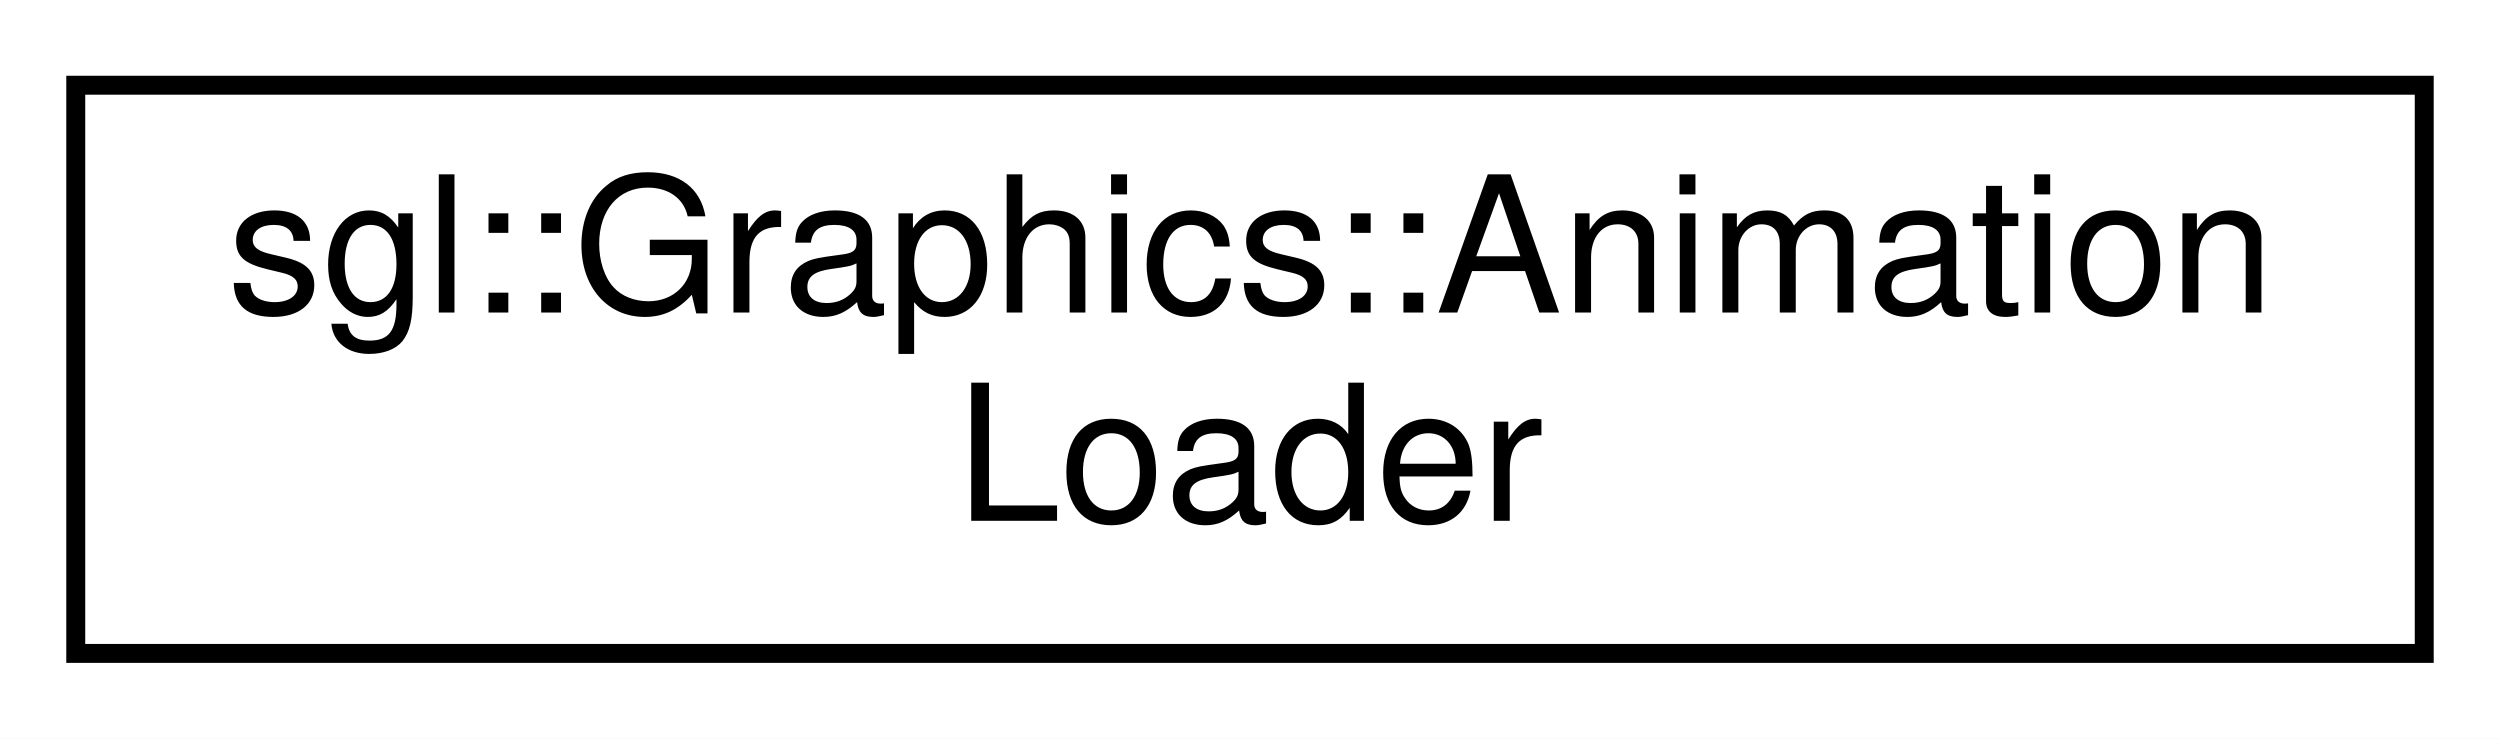
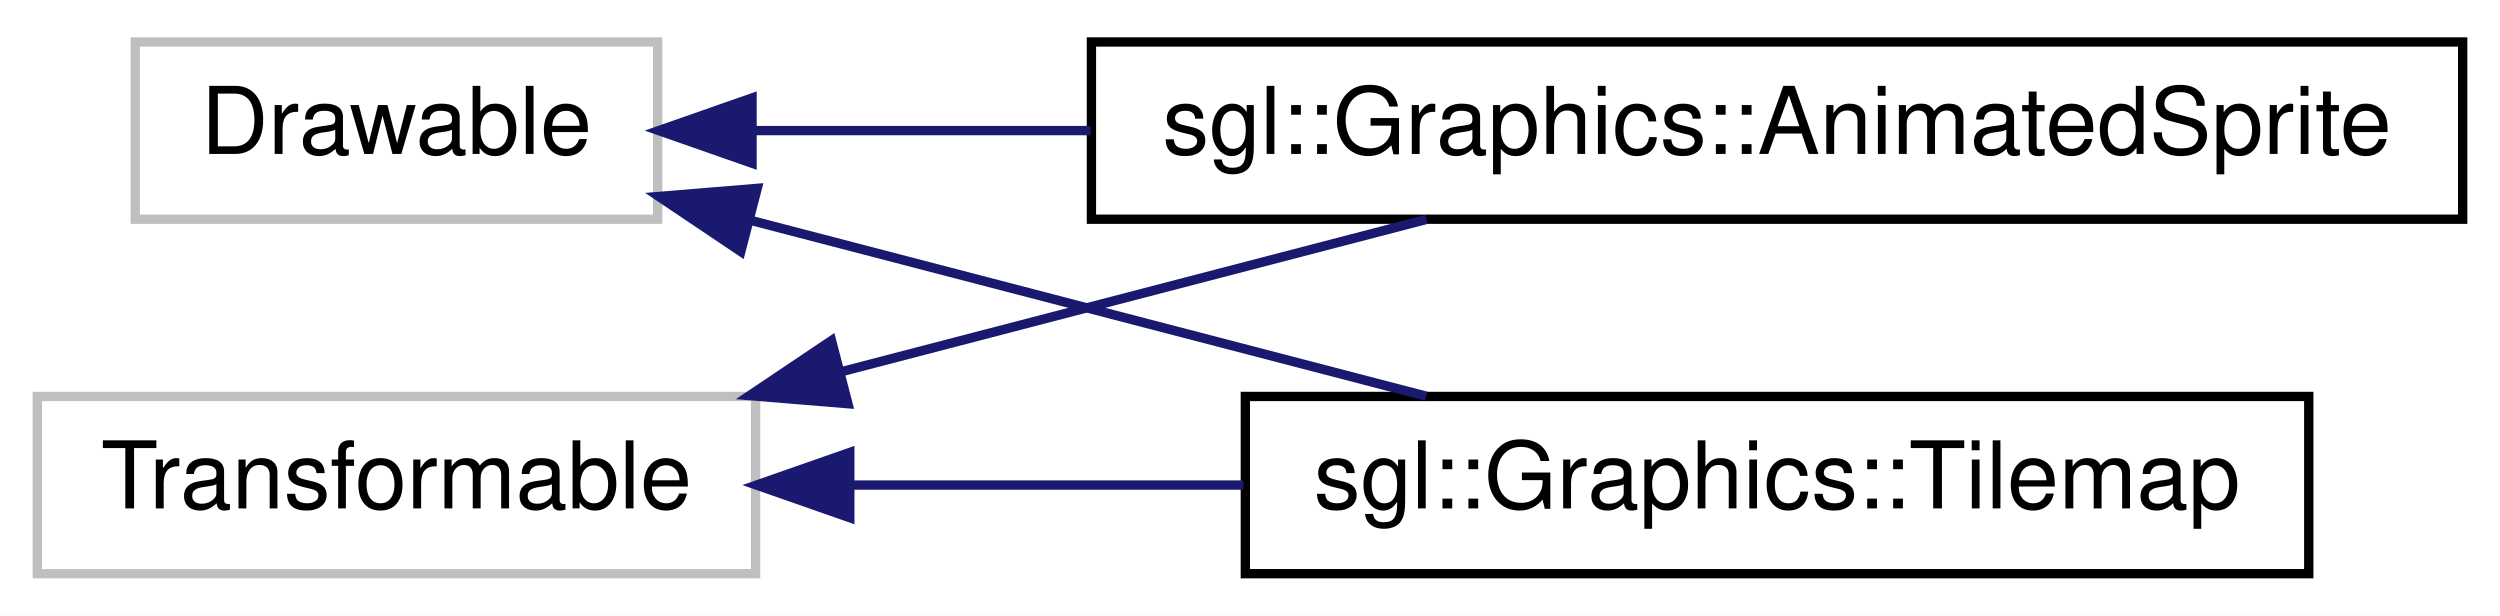
- <svg xmlns="http://www.w3.org/2000/svg" xmlns:xlink="http://www.w3.org/1999/xlink" width="132pt" height="39pt" viewBox="0.00 0.00 132.00 39.00">
-   <g id="graph0" class="graph" transform="scale(1 1) rotate(0) translate(4 35)">
-     <polygon fill="white" stroke="none" points="-4,4 -4,-35 128,-35 128,4 -4,4" />
+ <svg xmlns="http://www.w3.org/2000/svg" xmlns:xlink="http://www.w3.org/1999/xlink" width="268pt" height="66pt" viewBox="0.00 0.00 268.00 66.00">
+   <g id="graph0" class="graph" transform="scale(1 1) rotate(0) translate(4 62)">
+     <polygon fill="white" stroke="none" points="-4,4 -4,-62 264,-62 264,4 -4,4" />
    <g id="node1" class="node">
-       <g id="a_node1">
-         <a xlink:href="d0/d12/classsgl_1_1Graphics_1_1AnimationLoader.html" target="_top" xlink:title="Load an animated sprite and its animation from a TOML configuration file. ">
-           <polygon fill="white" stroke="black" points="0,-0.5 0,-30.5 124,-30.5 124,-0.5 0,-0.5" />
-           <text text-anchor="start" x="8" y="-18.5" font-family="Helvetica,sans-Serif" font-size="10.00">sgl::Graphics::Animation</text>
-           <text text-anchor="middle" x="62" y="-7.5" font-family="Helvetica,sans-Serif" font-size="10.00">Loader</text>
+       <polygon fill="white" stroke="#bfbfbf" points="10.5,-38.5 10.5,-57.5 66.5,-57.5 66.5,-38.5 10.5,-38.5" />
+       <text text-anchor="middle" x="38.5" y="-45.5" font-family="Helvetica,sans-Serif" font-size="10.00">Drawable</text>
+     </g>
+     <g id="node2" class="node">
+       <g id="a_node2">
+         <a xlink:href="d4/db6/classsgl_1_1Graphics_1_1AnimatedSprite.html" target="_top" xlink:title="Animated sprite based on the animation class. ">
+           <polygon fill="white" stroke="black" points="113,-38.5 113,-57.5 260,-57.5 260,-38.5 113,-38.5" />
+           <text text-anchor="middle" x="186.5" y="-45.5" font-family="Helvetica,sans-Serif" font-size="10.00">sgl::Graphics::AnimatedSprite</text>
        </a>
      </g>
    </g>
+     <g id="edge1" class="edge">
+       <path fill="none" stroke="midnightblue" d="M76.749,-48C87.832,-48 100.374,-48 112.901,-48" />
+       <polygon fill="midnightblue" stroke="midnightblue" points="76.619,-44.5 66.619,-48 76.619,-51.5 76.619,-44.5" />
+     </g>
+     <g id="node3" class="node">
+       <g id="a_node3">
+         <a xlink:href="dc/d99/classsgl_1_1Graphics_1_1Tilemap.html" target="_top" xlink:title="A tilemap wrapper. ">
+           <polygon fill="white" stroke="black" points="129.5,-0.5 129.5,-19.5 243.5,-19.5 243.5,-0.5 129.5,-0.5" />
+           <text text-anchor="middle" x="186.5" y="-7.5" font-family="Helvetica,sans-Serif" font-size="10.00">sgl::Graphics::Tilemap</text>
+         </a>
+       </g>
+     </g>
+     <g id="edge2" class="edge">
+       <path fill="none" stroke="midnightblue" d="M76.358,-38.407C98.561,-32.628 126.731,-25.296 148.89,-19.529" />
+       <polygon fill="midnightblue" stroke="midnightblue" points="75.415,-35.035 66.619,-40.941 77.178,-41.81 75.415,-35.035" />
+     </g>
+     <g id="node4" class="node">
+       <polygon fill="white" stroke="#bfbfbf" points="0,-0.5 0,-19.5 77,-19.5 77,-0.5 0,-0.5" />
+       <text text-anchor="middle" x="38.5" y="-7.5" font-family="Helvetica,sans-Serif" font-size="10.00">Transformable</text>
+     </g>
+     <g id="edge3" class="edge">
+       <path fill="none" stroke="midnightblue" d="M86.036,-22.112C106.37,-27.404 129.871,-33.521 148.923,-38.48" />
+       <polygon fill="midnightblue" stroke="midnightblue" points="86.901,-18.721 76.342,-19.589 85.138,-25.495 86.901,-18.721" />
+     </g>
+     <g id="edge4" class="edge">
+       <path fill="none" stroke="midnightblue" d="M87.107,-10C100.578,-10 115.367,-10 129.294,-10" />
+       <polygon fill="midnightblue" stroke="midnightblue" points="87.099,-6.5 77.099,-10 87.099,-13.5 87.099,-6.5" />
+     </g>
  </g>
</svg>
